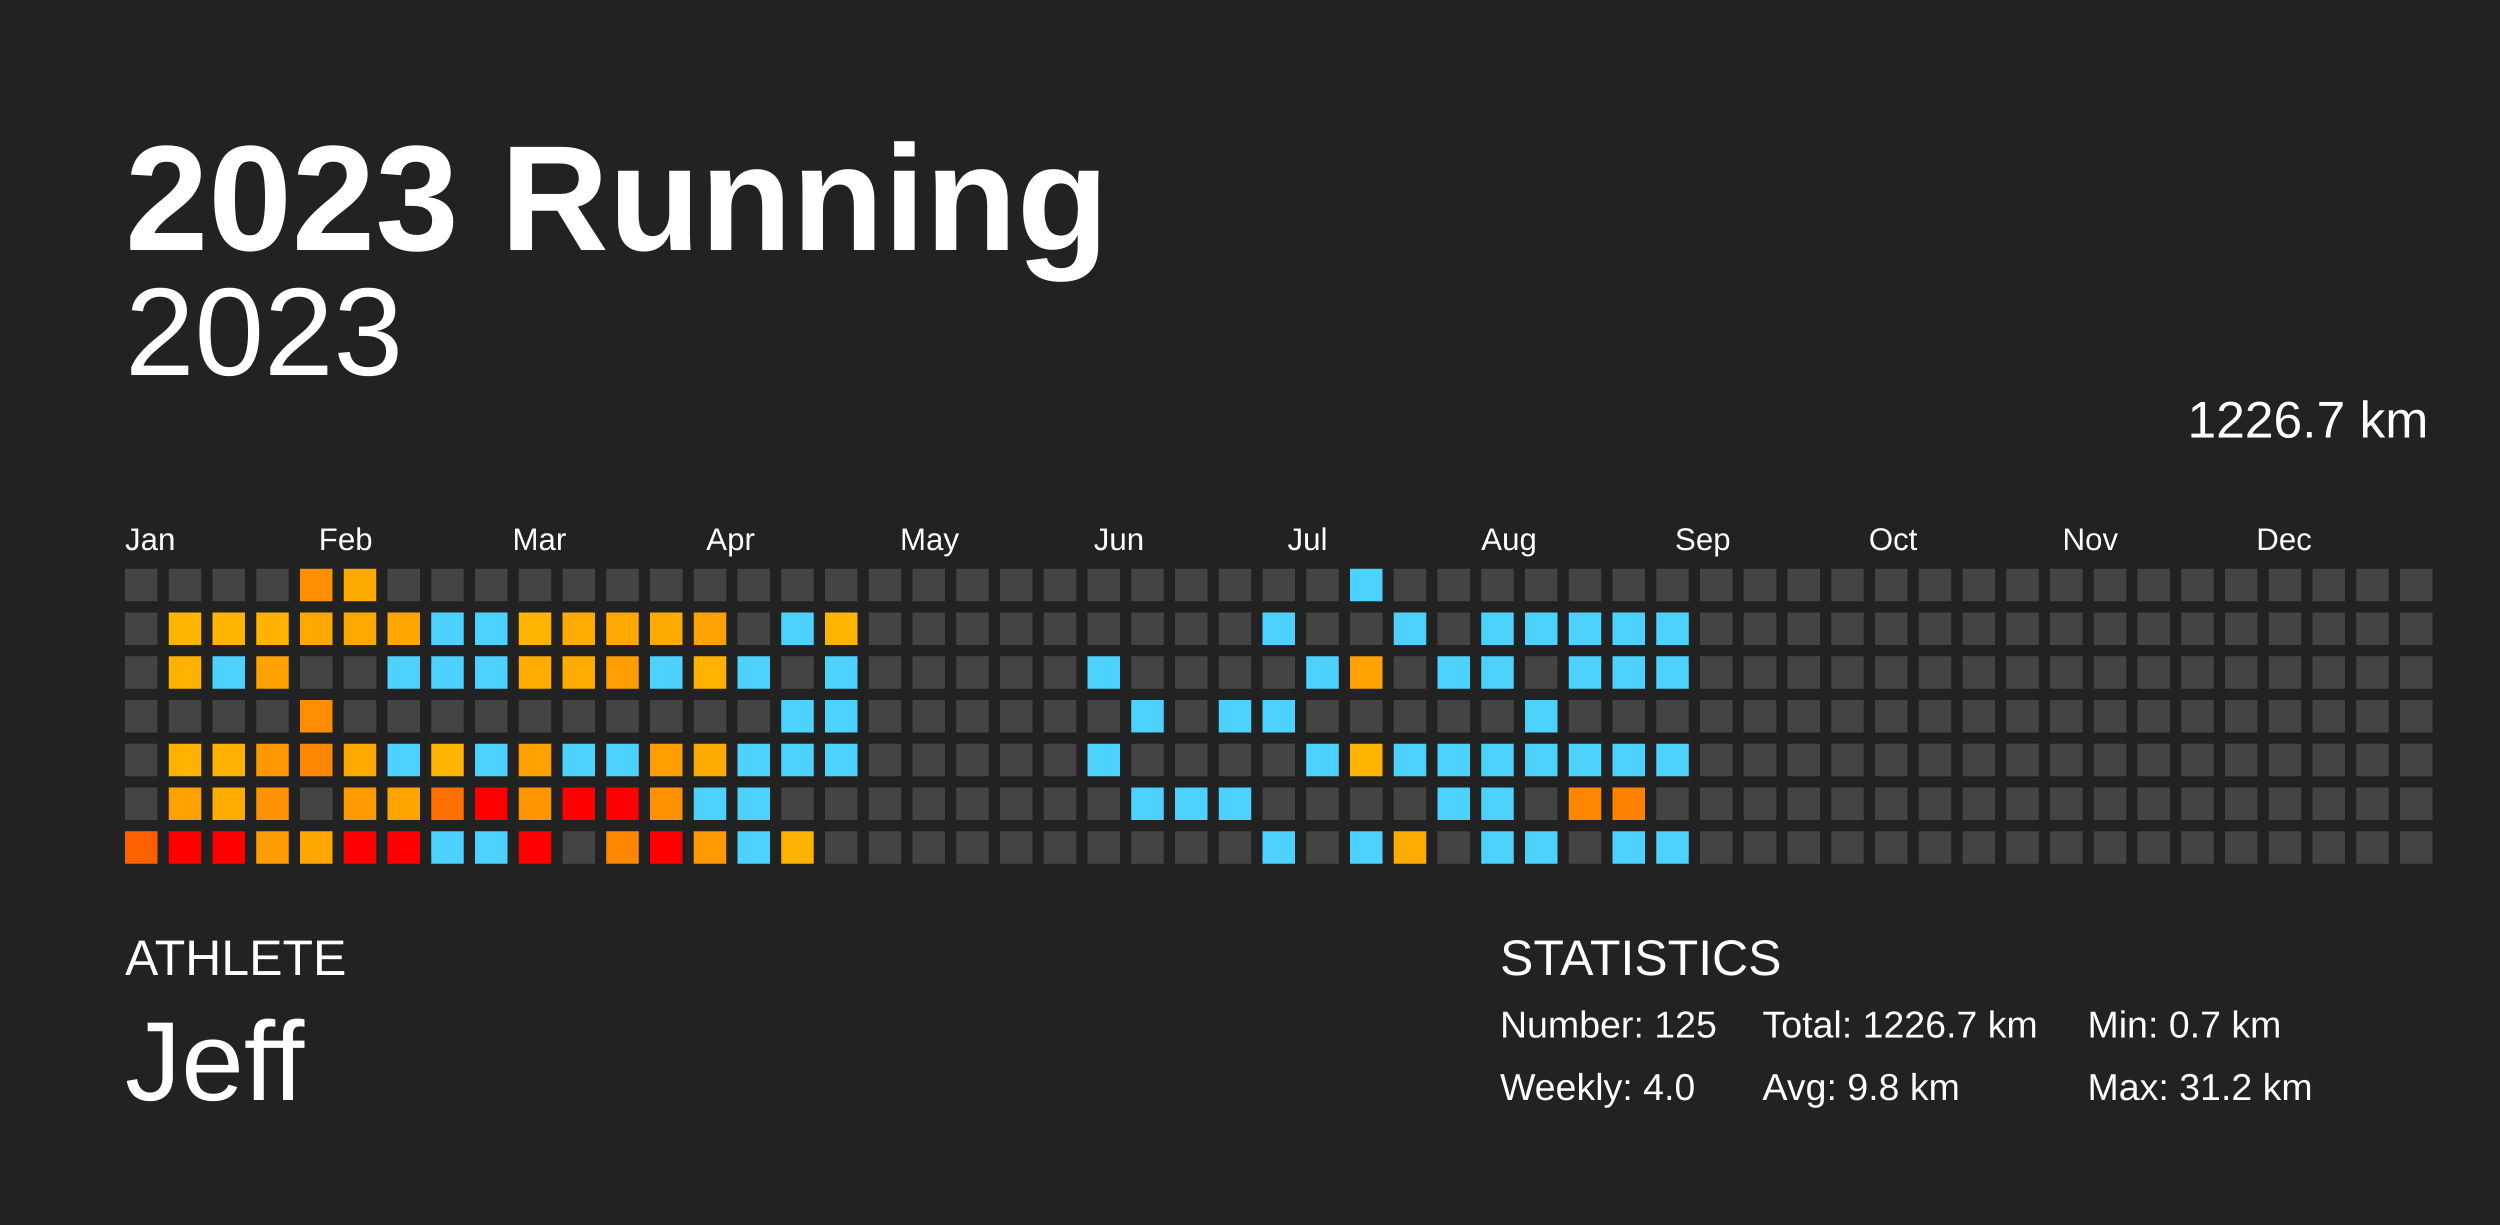
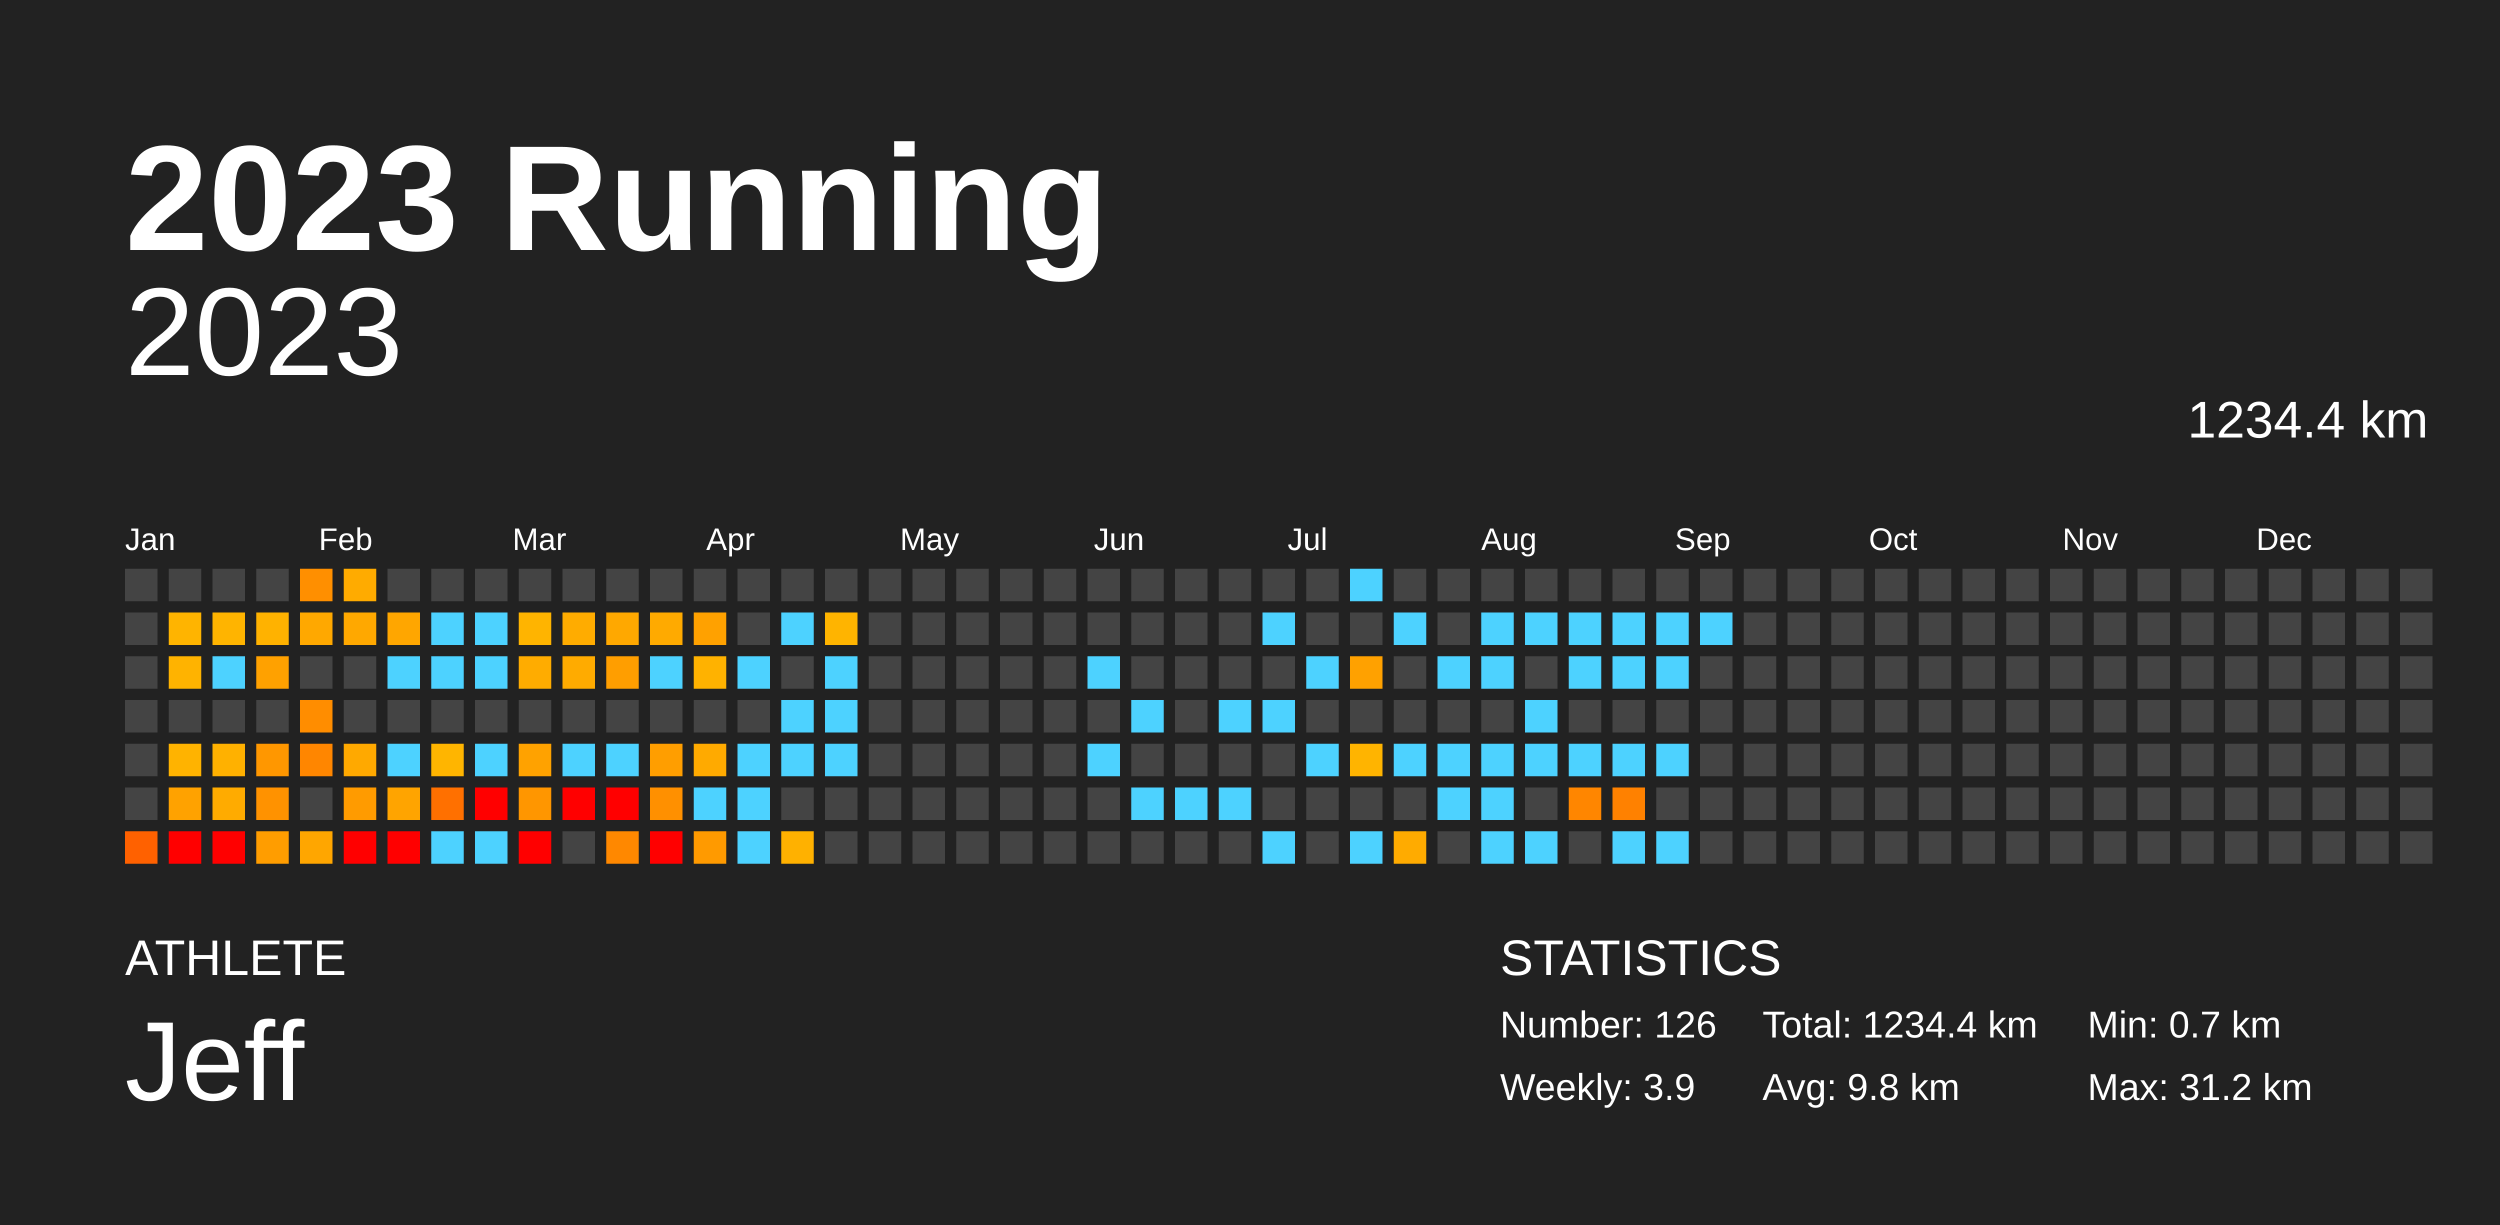
<svg xmlns="http://www.w3.org/2000/svg" baseProfile="full" height="98mm" version="1.1" viewBox="0,0,200,98" width="200mm">
  <defs />
  <rect fill="#222222" height="98" width="200" x="0" y="0" />
  <text fill="#FFFFFF" style="font-size:12px; font-family:Arial; font-weight:bold;" x="10" y="20">2023 Running</text>
  <text fill="#FFFFFF" style="font-size:4px; font-family:Arial" x="10" y="78">ATHLETE</text>
  <text fill="#FFFFFF" style="font-size:9px; font-family:Arial" x="10" y="88">Jeff</text>
  <text fill="#FFFFFF" style="font-size:4px; font-family:Arial" x="120" y="78">STATISTICS</text>
-   <text fill="#FFFFFF" style="font-size:3px; font-family:Arial" x="120" y="83">Number: 125</text>
-   <text fill="#FFFFFF" style="font-size:3px; font-family:Arial" x="120" y="88">Weekly: 4.0</text>
-   <text fill="#FFFFFF" style="font-size:3px; font-family:Arial" x="141" y="83">Total: 1226.7 km</text>
+   <text fill="#FFFFFF" style="font-size:3px; font-family:Arial" x="120" y="83">Number: 126</text>
+   <text fill="#FFFFFF" style="font-size:3px; font-family:Arial" x="120" y="88">Weekly: 3.9</text>
+   <text fill="#FFFFFF" style="font-size:3px; font-family:Arial" x="141" y="83">Total: 1234.4 km</text>
  <text fill="#FFFFFF" style="font-size:3px; font-family:Arial" x="141" y="88">Avg: 9.8 km</text>
  <text fill="#FFFFFF" style="font-size:3px; font-family:Arial" x="167" y="83">Min: 0.7 km</text>
  <text fill="#FFFFFF" style="font-size:3px; font-family:Arial" x="167" y="88">Max: 31.2 km</text>
  <text alignment-baseline="hanging" fill="#FFFFFF" style="font-size:10.0px; font-family:Arial;" x="10" y="30">2023</text>
-   <text alignment-baseline="hanging" fill="#FFFFFF" style="font-size:4.125px; font-family:Arial;" x="175" y="35">1226.7 km</text>
+   <text alignment-baseline="hanging" fill="#FFFFFF" style="font-size:4.125px; font-family:Arial;" x="175" y="35">1234.4 km</text>
  <text fill="#FFFFFF" style="font-size:2.5px; font-family:Arial" x="10.0" y="44">Jan</text>
  <text fill="#FFFFFF" style="font-size:2.5px; font-family:Arial" x="25.5" y="44">Feb</text>
  <text fill="#FFFFFF" style="font-size:2.5px; font-family:Arial" x="41.0" y="44">Mar</text>
  <text fill="#FFFFFF" style="font-size:2.5px; font-family:Arial" x="56.5" y="44">Apr</text>
  <text fill="#FFFFFF" style="font-size:2.5px; font-family:Arial" x="72.0" y="44">May</text>
  <text fill="#FFFFFF" style="font-size:2.5px; font-family:Arial" x="87.5" y="44">Jun</text>
  <text fill="#FFFFFF" style="font-size:2.5px; font-family:Arial" x="103.0" y="44">Jul</text>
  <text fill="#FFFFFF" style="font-size:2.5px; font-family:Arial" x="118.5" y="44">Aug</text>
  <text fill="#FFFFFF" style="font-size:2.5px; font-family:Arial" x="134.0" y="44">Sep</text>
  <text fill="#FFFFFF" style="font-size:2.5px; font-family:Arial" x="149.5" y="44">Oct</text>
  <text fill="#FFFFFF" style="font-size:2.5px; font-family:Arial" x="165.0" y="44">Nov</text>
  <text fill="#FFFFFF" style="font-size:2.5px; font-family:Arial" x="180.5" y="44">Dec</text>
  <rect fill="#444444" height="2.6" width="2.6" x="10.0" y="45.5" />
  <rect fill="#444444" height="2.6" width="2.6" x="10.0" y="49.0" />
  <rect fill="#444444" height="2.6" width="2.6" x="10.0" y="52.5" />
  <rect fill="#444444" height="2.6" width="2.6" x="10.0" y="56.0" />
  <rect fill="#444444" height="2.6" width="2.6" x="10.0" y="59.5" />
  <rect fill="#444444" height="2.6" width="2.6" x="10.0" y="63.0" />
  <rect fill="#ff6100" height="2.6" width="2.6" x="10.0" y="66.5" />
  <rect fill="#444444" height="2.6" width="2.6" x="13.5" y="45.5" />
  <rect fill="#ffb400" height="2.6" width="2.6" x="13.5" y="49.0" />
  <rect fill="#ffb300" height="2.6" width="2.6" x="13.5" y="52.5" />
  <rect fill="#444444" height="2.6" width="2.6" x="13.5" y="56.0" />
  <rect fill="#ffb300" height="2.6" width="2.6" x="13.5" y="59.5" />
  <rect fill="#ffa200" height="2.6" width="2.6" x="13.5" y="63.0" />
  <rect fill="red" height="2.6" width="2.6" x="13.5" y="66.5" />
  <rect fill="#444444" height="2.6" width="2.6" x="17.0" y="45.5" />
  <rect fill="#ffb400" height="2.6" width="2.6" x="17.0" y="49.0" />
  <rect fill="#4dd2ff" height="2.6" width="2.6" x="17.0" y="52.5" />
  <rect fill="#444444" height="2.6" width="2.6" x="17.0" y="56.0" />
  <rect fill="#ffb100" height="2.6" width="2.6" x="17.0" y="59.5" />
  <rect fill="#ffab00" height="2.6" width="2.6" x="17.0" y="63.0" />
  <rect fill="red" height="2.6" width="2.6" x="17.0" y="66.5" />
  <rect fill="#444444" height="2.6" width="2.6" x="20.5" y="45.5" />
  <rect fill="#ffb200" height="2.6" width="2.6" x="20.5" y="49.0" />
  <rect fill="#ffa100" height="2.6" width="2.6" x="20.5" y="52.5" />
  <rect fill="#444444" height="2.6" width="2.6" x="20.5" y="56.0" />
  <rect fill="#ff9700" height="2.6" width="2.6" x="20.5" y="59.5" />
  <rect fill="#ff9200" height="2.6" width="2.6" x="20.5" y="63.0" />
  <rect fill="#ff9d00" height="2.6" width="2.6" x="20.5" y="66.5" />
  <rect fill="#ff8f00" height="2.6" width="2.6" x="24.0" y="45.5" />
  <rect fill="#ffa800" height="2.6" width="2.6" x="24.0" y="49.0" />
  <rect fill="#444444" height="2.6" width="2.6" x="24.0" y="52.5" />
  <rect fill="#ff8d00" height="2.6" width="2.6" x="24.0" y="56.0" />
  <rect fill="#ff8600" height="2.6" width="2.6" x="24.0" y="59.5" />
  <rect fill="#444444" height="2.6" width="2.6" x="24.0" y="63.0" />
  <rect fill="#ffa600" height="2.6" width="2.6" x="24.0" y="66.5" />
  <rect fill="#ffab00" height="2.6" width="2.6" x="27.5" y="45.5" />
  <rect fill="#ffa800" height="2.6" width="2.6" x="27.5" y="49.0" />
  <rect fill="#444444" height="2.6" width="2.6" x="27.5" y="52.5" />
  <rect fill="#444444" height="2.6" width="2.6" x="27.5" y="56.0" />
  <rect fill="#ffa900" height="2.6" width="2.6" x="27.5" y="59.5" />
  <rect fill="#ff9b00" height="2.6" width="2.6" x="27.5" y="63.0" />
  <rect fill="red" height="2.6" width="2.6" x="27.5" y="66.5" />
  <rect fill="#444444" height="2.6" width="2.6" x="31.0" y="45.5" />
  <rect fill="#ffa600" height="2.6" width="2.6" x="31.0" y="49.0" />
  <rect fill="#4dd2ff" height="2.6" width="2.6" x="31.0" y="52.5" />
  <rect fill="#444444" height="2.6" width="2.6" x="31.0" y="56.0" />
  <rect fill="#4dd2ff" height="2.6" width="2.6" x="31.0" y="59.5" />
  <rect fill="#ffa400" height="2.6" width="2.6" x="31.0" y="63.0" />
  <rect fill="red" height="2.6" width="2.6" x="31.0" y="66.5" />
  <rect fill="#444444" height="2.6" width="2.6" x="34.5" y="45.5" />
  <rect fill="#4dd2ff" height="2.6" width="2.6" x="34.5" y="49.0" />
  <rect fill="#4dd2ff" height="2.6" width="2.6" x="34.5" y="52.5" />
  <rect fill="#444444" height="2.6" width="2.6" x="34.5" y="56.0" />
  <rect fill="#ffb500" height="2.6" width="2.6" x="34.5" y="59.5" />
  <rect fill="#ff7000" height="2.6" width="2.6" x="34.5" y="63.0" />
  <rect fill="#4dd2ff" height="2.6" width="2.6" x="34.5" y="66.5" />
  <rect fill="#444444" height="2.6" width="2.6" x="38.0" y="45.5" />
  <rect fill="#4dd2ff" height="2.6" width="2.6" x="38.0" y="49.0" />
  <rect fill="#4dd2ff" height="2.6" width="2.6" x="38.0" y="52.5" />
  <rect fill="#444444" height="2.6" width="2.6" x="38.0" y="56.0" />
  <rect fill="#4dd2ff" height="2.6" width="2.6" x="38.0" y="59.5" />
  <rect fill="red" height="2.6" width="2.6" x="38.0" y="63.0" />
  <rect fill="#4dd2ff" height="2.6" width="2.6" x="38.0" y="66.5" />
  <rect fill="#444444" height="2.6" width="2.6" x="41.5" y="45.5" />
  <rect fill="#ffb400" height="2.6" width="2.6" x="41.5" y="49.0" />
  <rect fill="#ffac00" height="2.6" width="2.6" x="41.5" y="52.5" />
  <rect fill="#444444" height="2.6" width="2.6" x="41.5" y="56.0" />
  <rect fill="#ffa200" height="2.6" width="2.6" x="41.5" y="59.5" />
  <rect fill="#ff9600" height="2.6" width="2.6" x="41.5" y="63.0" />
  <rect fill="red" height="2.6" width="2.6" x="41.5" y="66.5" />
  <rect fill="#444444" height="2.6" width="2.6" x="45.0" y="45.5" />
  <rect fill="#ffac00" height="2.6" width="2.6" x="45.0" y="49.0" />
  <rect fill="#ffab00" height="2.6" width="2.6" x="45.0" y="52.5" />
  <rect fill="#444444" height="2.6" width="2.6" x="45.0" y="56.0" />
  <rect fill="#4dd2ff" height="2.6" width="2.6" x="45.0" y="59.5" />
  <rect fill="red" height="2.6" width="2.6" x="45.0" y="63.0" />
  <rect fill="#444444" height="2.6" width="2.6" x="45.0" y="66.5" />
  <rect fill="#444444" height="2.6" width="2.6" x="48.5" y="45.5" />
  <rect fill="#ffa800" height="2.6" width="2.6" x="48.5" y="49.0" />
  <rect fill="#ff9e00" height="2.6" width="2.6" x="48.5" y="52.5" />
  <rect fill="#444444" height="2.6" width="2.6" x="48.5" y="56.0" />
  <rect fill="#4dd2ff" height="2.6" width="2.6" x="48.5" y="59.5" />
  <rect fill="red" height="2.6" width="2.6" x="48.5" y="63.0" />
  <rect fill="#ff8800" height="2.6" width="2.6" x="48.5" y="66.5" />
  <rect fill="#444444" height="2.6" width="2.6" x="52.0" y="45.5" />
  <rect fill="#ffaa00" height="2.6" width="2.6" x="52.0" y="49.0" />
  <rect fill="#4dd2ff" height="2.6" width="2.6" x="52.0" y="52.5" />
  <rect fill="#444444" height="2.6" width="2.6" x="52.0" y="56.0" />
  <rect fill="#ff9e00" height="2.6" width="2.6" x="52.0" y="59.5" />
  <rect fill="#ff9000" height="2.6" width="2.6" x="52.0" y="63.0" />
  <rect fill="red" height="2.6" width="2.6" x="52.0" y="66.5" />
  <rect fill="#444444" height="2.6" width="2.6" x="55.5" y="45.5" />
  <rect fill="#ffa100" height="2.6" width="2.6" x="55.5" y="49.0" />
  <rect fill="#ffb200" height="2.6" width="2.6" x="55.5" y="52.5" />
  <rect fill="#444444" height="2.6" width="2.6" x="55.5" y="56.0" />
  <rect fill="#ffaa00" height="2.6" width="2.6" x="55.5" y="59.5" />
  <rect fill="#4dd2ff" height="2.6" width="2.6" x="55.5" y="63.0" />
  <rect fill="#ff9a00" height="2.6" width="2.6" x="55.5" y="66.5" />
  <rect fill="#444444" height="2.6" width="2.6" x="59.0" y="45.5" />
  <rect fill="#444444" height="2.6" width="2.6" x="59.0" y="49.0" />
  <rect fill="#4dd2ff" height="2.6" width="2.6" x="59.0" y="52.5" />
  <rect fill="#444444" height="2.6" width="2.6" x="59.0" y="56.0" />
  <rect fill="#4dd2ff" height="2.6" width="2.6" x="59.0" y="59.5" />
  <rect fill="#4dd2ff" height="2.6" width="2.6" x="59.0" y="63.0" />
  <rect fill="#4dd2ff" height="2.6" width="2.6" x="59.0" y="66.5" />
  <rect fill="#444444" height="2.6" width="2.6" x="62.5" y="45.5" />
  <rect fill="#4dd2ff" height="2.6" width="2.6" x="62.5" y="49.0" />
  <rect fill="#444444" height="2.6" width="2.6" x="62.5" y="52.5" />
  <rect fill="#4dd2ff" height="2.6" width="2.6" x="62.5" y="56.0" />
  <rect fill="#4dd2ff" height="2.6" width="2.6" x="62.5" y="59.5" />
  <rect fill="#444444" height="2.6" width="2.6" x="62.5" y="63.0" />
  <rect fill="#ffb100" height="2.6" width="2.6" x="62.5" y="66.5" />
  <rect fill="#444444" height="2.6" width="2.6" x="66.0" y="45.5" />
  <rect fill="#ffb400" height="2.6" width="2.6" x="66.0" y="49.0" />
  <rect fill="#4dd2ff" height="2.6" width="2.6" x="66.0" y="52.5" />
  <rect fill="#4dd2ff" height="2.6" width="2.6" x="66.0" y="56.0" />
  <rect fill="#4dd2ff" height="2.6" width="2.6" x="66.0" y="59.5" />
  <rect fill="#444444" height="2.6" width="2.6" x="66.0" y="63.0" />
  <rect fill="#444444" height="2.6" width="2.6" x="66.0" y="66.5" />
  <rect fill="#444444" height="2.6" width="2.6" x="69.5" y="45.5" />
  <rect fill="#444444" height="2.6" width="2.6" x="69.5" y="49.0" />
  <rect fill="#444444" height="2.6" width="2.6" x="69.5" y="52.5" />
  <rect fill="#444444" height="2.6" width="2.6" x="69.5" y="56.0" />
  <rect fill="#444444" height="2.6" width="2.6" x="69.5" y="59.5" />
  <rect fill="#444444" height="2.6" width="2.6" x="69.5" y="63.0" />
  <rect fill="#444444" height="2.6" width="2.6" x="69.5" y="66.5" />
  <rect fill="#444444" height="2.6" width="2.6" x="73.0" y="45.5" />
  <rect fill="#444444" height="2.6" width="2.6" x="73.0" y="49.0" />
  <rect fill="#444444" height="2.6" width="2.6" x="73.0" y="52.5" />
  <rect fill="#444444" height="2.6" width="2.6" x="73.0" y="56.0" />
  <rect fill="#444444" height="2.6" width="2.6" x="73.0" y="59.5" />
  <rect fill="#444444" height="2.6" width="2.6" x="73.0" y="63.0" />
  <rect fill="#444444" height="2.6" width="2.6" x="73.0" y="66.5" />
  <rect fill="#444444" height="2.6" width="2.6" x="76.5" y="45.5" />
  <rect fill="#444444" height="2.6" width="2.6" x="76.5" y="49.0" />
  <rect fill="#444444" height="2.6" width="2.6" x="76.5" y="52.5" />
  <rect fill="#444444" height="2.6" width="2.6" x="76.5" y="56.0" />
  <rect fill="#444444" height="2.6" width="2.6" x="76.5" y="59.5" />
  <rect fill="#444444" height="2.6" width="2.6" x="76.5" y="63.0" />
  <rect fill="#444444" height="2.6" width="2.6" x="76.5" y="66.5" />
  <rect fill="#444444" height="2.6" width="2.6" x="80.0" y="45.5" />
  <rect fill="#444444" height="2.6" width="2.6" x="80.0" y="49.0" />
  <rect fill="#444444" height="2.6" width="2.6" x="80.0" y="52.5" />
  <rect fill="#444444" height="2.6" width="2.6" x="80.0" y="56.0" />
  <rect fill="#444444" height="2.6" width="2.6" x="80.0" y="59.5" />
  <rect fill="#444444" height="2.6" width="2.6" x="80.0" y="63.0" />
  <rect fill="#444444" height="2.6" width="2.6" x="80.0" y="66.5" />
  <rect fill="#444444" height="2.6" width="2.6" x="83.5" y="45.5" />
  <rect fill="#444444" height="2.6" width="2.6" x="83.5" y="49.0" />
  <rect fill="#444444" height="2.6" width="2.6" x="83.5" y="52.5" />
  <rect fill="#444444" height="2.6" width="2.6" x="83.5" y="56.0" />
  <rect fill="#444444" height="2.6" width="2.6" x="83.5" y="59.5" />
  <rect fill="#444444" height="2.6" width="2.6" x="83.5" y="63.0" />
  <rect fill="#444444" height="2.6" width="2.6" x="83.5" y="66.5" />
  <rect fill="#444444" height="2.6" width="2.6" x="87.0" y="45.5" />
  <rect fill="#444444" height="2.6" width="2.6" x="87.0" y="49.0" />
  <rect fill="#4dd2ff" height="2.6" width="2.6" x="87.0" y="52.5" />
  <rect fill="#444444" height="2.6" width="2.6" x="87.0" y="56.0" />
  <rect fill="#4dd2ff" height="2.6" width="2.6" x="87.0" y="59.5" />
  <rect fill="#444444" height="2.6" width="2.6" x="87.0" y="63.0" />
  <rect fill="#444444" height="2.6" width="2.6" x="87.0" y="66.5" />
  <rect fill="#444444" height="2.6" width="2.6" x="90.5" y="45.5" />
  <rect fill="#444444" height="2.6" width="2.6" x="90.5" y="49.0" />
  <rect fill="#444444" height="2.6" width="2.6" x="90.5" y="52.5" />
  <rect fill="#4dd2ff" height="2.6" width="2.6" x="90.5" y="56.0" />
  <rect fill="#444444" height="2.6" width="2.6" x="90.5" y="59.5" />
  <rect fill="#4dd2ff" height="2.6" width="2.6" x="90.5" y="63.0" />
  <rect fill="#444444" height="2.6" width="2.6" x="90.5" y="66.5" />
  <rect fill="#444444" height="2.6" width="2.6" x="94.0" y="45.5" />
  <rect fill="#444444" height="2.6" width="2.6" x="94.0" y="49.0" />
  <rect fill="#444444" height="2.6" width="2.6" x="94.0" y="52.5" />
  <rect fill="#444444" height="2.6" width="2.6" x="94.0" y="56.0" />
  <rect fill="#444444" height="2.6" width="2.6" x="94.0" y="59.5" />
  <rect fill="#4dd2ff" height="2.6" width="2.6" x="94.0" y="63.0" />
  <rect fill="#444444" height="2.6" width="2.6" x="94.0" y="66.5" />
  <rect fill="#444444" height="2.6" width="2.6" x="97.5" y="45.5" />
  <rect fill="#444444" height="2.6" width="2.6" x="97.5" y="49.0" />
  <rect fill="#444444" height="2.6" width="2.6" x="97.5" y="52.5" />
  <rect fill="#4dd2ff" height="2.6" width="2.6" x="97.5" y="56.0" />
  <rect fill="#444444" height="2.6" width="2.6" x="97.5" y="59.5" />
  <rect fill="#4dd2ff" height="2.6" width="2.6" x="97.5" y="63.0" />
  <rect fill="#444444" height="2.6" width="2.6" x="97.5" y="66.5" />
  <rect fill="#444444" height="2.6" width="2.6" x="101.0" y="45.5" />
  <rect fill="#4dd2ff" height="2.6" width="2.6" x="101.0" y="49.0" />
  <rect fill="#444444" height="2.6" width="2.6" x="101.0" y="52.5" />
  <rect fill="#4dd2ff" height="2.6" width="2.6" x="101.0" y="56.0" />
  <rect fill="#444444" height="2.6" width="2.6" x="101.0" y="59.5" />
  <rect fill="#444444" height="2.6" width="2.6" x="101.0" y="63.0" />
  <rect fill="#4dd2ff" height="2.6" width="2.6" x="101.0" y="66.5" />
  <rect fill="#444444" height="2.6" width="2.6" x="104.5" y="45.5" />
  <rect fill="#444444" height="2.6" width="2.6" x="104.5" y="49.0" />
  <rect fill="#4dd2ff" height="2.6" width="2.6" x="104.5" y="52.5" />
  <rect fill="#444444" height="2.6" width="2.6" x="104.5" y="56.0" />
  <rect fill="#4dd2ff" height="2.6" width="2.6" x="104.5" y="59.5" />
  <rect fill="#444444" height="2.6" width="2.6" x="104.5" y="63.0" />
  <rect fill="#444444" height="2.6" width="2.6" x="104.5" y="66.5" />
  <rect fill="#4dd2ff" height="2.6" width="2.6" x="108.0" y="45.5" />
  <rect fill="#444444" height="2.6" width="2.6" x="108.0" y="49.0" />
  <rect fill="#ffa100" height="2.6" width="2.6" x="108.0" y="52.5" />
  <rect fill="#444444" height="2.6" width="2.6" x="108.0" y="56.0" />
  <rect fill="#ffb400" height="2.6" width="2.6" x="108.0" y="59.5" />
  <rect fill="#444444" height="2.6" width="2.6" x="108.0" y="63.0" />
  <rect fill="#4dd2ff" height="2.6" width="2.6" x="108.0" y="66.5" />
  <rect fill="#444444" height="2.6" width="2.6" x="111.5" y="45.5" />
  <rect fill="#4dd2ff" height="2.6" width="2.6" x="111.5" y="49.0" />
  <rect fill="#444444" height="2.6" width="2.6" x="111.5" y="52.5" />
  <rect fill="#444444" height="2.6" width="2.6" x="111.5" y="56.0" />
  <rect fill="#4dd2ff" height="2.6" width="2.6" x="111.5" y="59.5" />
  <rect fill="#444444" height="2.6" width="2.6" x="111.5" y="63.0" />
  <rect fill="#ffab00" height="2.6" width="2.6" x="111.5" y="66.5" />
  <rect fill="#444444" height="2.6" width="2.6" x="115.0" y="45.5" />
  <rect fill="#444444" height="2.6" width="2.6" x="115.0" y="49.0" />
  <rect fill="#4dd2ff" height="2.6" width="2.6" x="115.0" y="52.5" />
  <rect fill="#444444" height="2.6" width="2.6" x="115.0" y="56.0" />
  <rect fill="#4dd2ff" height="2.6" width="2.6" x="115.0" y="59.5" />
  <rect fill="#4dd2ff" height="2.6" width="2.6" x="115.0" y="63.0" />
  <rect fill="#444444" height="2.6" width="2.6" x="115.0" y="66.5" />
  <rect fill="#444444" height="2.6" width="2.6" x="118.5" y="45.5" />
  <rect fill="#4dd2ff" height="2.6" width="2.6" x="118.5" y="49.0" />
  <rect fill="#4dd2ff" height="2.6" width="2.6" x="118.5" y="52.5" />
  <rect fill="#444444" height="2.6" width="2.6" x="118.5" y="56.0" />
  <rect fill="#4dd2ff" height="2.6" width="2.6" x="118.5" y="59.5" />
  <rect fill="#4dd2ff" height="2.6" width="2.6" x="118.5" y="63.0" />
  <rect fill="#4dd2ff" height="2.6" width="2.6" x="118.5" y="66.5" />
  <rect fill="#444444" height="2.6" width="2.6" x="122.0" y="45.5" />
  <rect fill="#4dd2ff" height="2.6" width="2.6" x="122.0" y="49.0" />
  <rect fill="#444444" height="2.6" width="2.6" x="122.0" y="52.5" />
  <rect fill="#4dd2ff" height="2.6" width="2.6" x="122.0" y="56.0" />
  <rect fill="#4dd2ff" height="2.6" width="2.6" x="122.0" y="59.5" />
  <rect fill="#444444" height="2.6" width="2.6" x="122.0" y="63.0" />
  <rect fill="#4dd2ff" height="2.6" width="2.6" x="122.0" y="66.5" />
  <rect fill="#444444" height="2.6" width="2.6" x="125.5" y="45.5" />
  <rect fill="#4dd2ff" height="2.6" width="2.6" x="125.5" y="49.0" />
  <rect fill="#4dd2ff" height="2.6" width="2.6" x="125.5" y="52.5" />
  <rect fill="#444444" height="2.6" width="2.6" x="125.5" y="56.0" />
  <rect fill="#4dd2ff" height="2.6" width="2.6" x="125.5" y="59.5" />
  <rect fill="#ff8600" height="2.6" width="2.6" x="125.5" y="63.0" />
  <rect fill="#444444" height="2.6" width="2.6" x="125.5" y="66.5" />
  <rect fill="#444444" height="2.6" width="2.6" x="129.0" y="45.5" />
  <rect fill="#4dd2ff" height="2.6" width="2.6" x="129.0" y="49.0" />
  <rect fill="#4dd2ff" height="2.6" width="2.6" x="129.0" y="52.5" />
  <rect fill="#444444" height="2.6" width="2.6" x="129.0" y="56.0" />
  <rect fill="#4dd2ff" height="2.6" width="2.6" x="129.0" y="59.5" />
  <rect fill="#ff8100" height="2.6" width="2.6" x="129.0" y="63.0" />
  <rect fill="#4dd2ff" height="2.6" width="2.6" x="129.0" y="66.5" />
  <rect fill="#444444" height="2.6" width="2.6" x="132.5" y="45.5" />
  <rect fill="#4dd2ff" height="2.6" width="2.6" x="132.5" y="49.0" />
  <rect fill="#4dd2ff" height="2.6" width="2.6" x="132.5" y="52.5" />
  <rect fill="#444444" height="2.6" width="2.6" x="132.5" y="56.0" />
  <rect fill="#4dd2ff" height="2.6" width="2.6" x="132.5" y="59.5" />
  <rect fill="#444444" height="2.6" width="2.6" x="132.5" y="63.0" />
  <rect fill="#4dd2ff" height="2.6" width="2.6" x="132.5" y="66.5" />
  <rect fill="#444444" height="2.6" width="2.6" x="136.0" y="45.5" />
-   <rect fill="#444444" height="2.6" width="2.6" x="136.0" y="49.0" />
+   <rect fill="#4dd2ff" height="2.6" width="2.6" x="136.0" y="49.0" />
  <rect fill="#444444" height="2.6" width="2.6" x="136.0" y="52.5" />
  <rect fill="#444444" height="2.6" width="2.6" x="136.0" y="56.0" />
  <rect fill="#444444" height="2.6" width="2.6" x="136.0" y="59.5" />
  <rect fill="#444444" height="2.6" width="2.6" x="136.0" y="63.0" />
  <rect fill="#444444" height="2.6" width="2.6" x="136.0" y="66.5" />
  <rect fill="#444444" height="2.6" width="2.6" x="139.5" y="45.5" />
  <rect fill="#444444" height="2.6" width="2.6" x="139.5" y="49.0" />
  <rect fill="#444444" height="2.6" width="2.6" x="139.5" y="52.5" />
  <rect fill="#444444" height="2.6" width="2.6" x="139.5" y="56.0" />
  <rect fill="#444444" height="2.6" width="2.6" x="139.5" y="59.5" />
  <rect fill="#444444" height="2.6" width="2.6" x="139.5" y="63.0" />
  <rect fill="#444444" height="2.6" width="2.6" x="139.5" y="66.5" />
  <rect fill="#444444" height="2.6" width="2.6" x="143.0" y="45.5" />
  <rect fill="#444444" height="2.6" width="2.6" x="143.0" y="49.0" />
  <rect fill="#444444" height="2.6" width="2.6" x="143.0" y="52.5" />
  <rect fill="#444444" height="2.6" width="2.6" x="143.0" y="56.0" />
  <rect fill="#444444" height="2.6" width="2.6" x="143.0" y="59.5" />
  <rect fill="#444444" height="2.6" width="2.6" x="143.0" y="63.0" />
  <rect fill="#444444" height="2.6" width="2.6" x="143.0" y="66.5" />
  <rect fill="#444444" height="2.6" width="2.6" x="146.5" y="45.5" />
  <rect fill="#444444" height="2.6" width="2.6" x="146.5" y="49.0" />
  <rect fill="#444444" height="2.6" width="2.6" x="146.5" y="52.5" />
  <rect fill="#444444" height="2.6" width="2.6" x="146.5" y="56.0" />
  <rect fill="#444444" height="2.6" width="2.6" x="146.5" y="59.5" />
  <rect fill="#444444" height="2.6" width="2.6" x="146.5" y="63.0" />
  <rect fill="#444444" height="2.6" width="2.6" x="146.5" y="66.5" />
  <rect fill="#444444" height="2.6" width="2.6" x="150.0" y="45.5" />
  <rect fill="#444444" height="2.6" width="2.6" x="150.0" y="49.0" />
  <rect fill="#444444" height="2.6" width="2.6" x="150.0" y="52.5" />
  <rect fill="#444444" height="2.6" width="2.6" x="150.0" y="56.0" />
  <rect fill="#444444" height="2.6" width="2.6" x="150.0" y="59.5" />
  <rect fill="#444444" height="2.6" width="2.6" x="150.0" y="63.0" />
  <rect fill="#444444" height="2.6" width="2.6" x="150.0" y="66.5" />
  <rect fill="#444444" height="2.6" width="2.6" x="153.5" y="45.5" />
  <rect fill="#444444" height="2.6" width="2.6" x="153.5" y="49.0" />
  <rect fill="#444444" height="2.6" width="2.6" x="153.5" y="52.5" />
  <rect fill="#444444" height="2.6" width="2.6" x="153.5" y="56.0" />
  <rect fill="#444444" height="2.6" width="2.6" x="153.5" y="59.5" />
  <rect fill="#444444" height="2.6" width="2.6" x="153.5" y="63.0" />
  <rect fill="#444444" height="2.6" width="2.6" x="153.5" y="66.5" />
  <rect fill="#444444" height="2.6" width="2.6" x="157.0" y="45.5" />
  <rect fill="#444444" height="2.6" width="2.6" x="157.0" y="49.0" />
  <rect fill="#444444" height="2.6" width="2.6" x="157.0" y="52.5" />
  <rect fill="#444444" height="2.6" width="2.6" x="157.0" y="56.0" />
  <rect fill="#444444" height="2.6" width="2.6" x="157.0" y="59.5" />
  <rect fill="#444444" height="2.6" width="2.6" x="157.0" y="63.0" />
  <rect fill="#444444" height="2.6" width="2.6" x="157.0" y="66.5" />
  <rect fill="#444444" height="2.6" width="2.6" x="160.5" y="45.5" />
  <rect fill="#444444" height="2.6" width="2.6" x="160.5" y="49.0" />
  <rect fill="#444444" height="2.6" width="2.6" x="160.5" y="52.5" />
  <rect fill="#444444" height="2.6" width="2.6" x="160.5" y="56.0" />
  <rect fill="#444444" height="2.6" width="2.6" x="160.5" y="59.5" />
  <rect fill="#444444" height="2.6" width="2.6" x="160.5" y="63.0" />
  <rect fill="#444444" height="2.6" width="2.6" x="160.5" y="66.5" />
  <rect fill="#444444" height="2.6" width="2.6" x="164.0" y="45.5" />
  <rect fill="#444444" height="2.6" width="2.6" x="164.0" y="49.0" />
  <rect fill="#444444" height="2.6" width="2.6" x="164.0" y="52.5" />
  <rect fill="#444444" height="2.6" width="2.6" x="164.0" y="56.0" />
  <rect fill="#444444" height="2.6" width="2.6" x="164.0" y="59.5" />
  <rect fill="#444444" height="2.6" width="2.6" x="164.0" y="63.0" />
  <rect fill="#444444" height="2.6" width="2.6" x="164.0" y="66.5" />
  <rect fill="#444444" height="2.6" width="2.6" x="167.5" y="45.5" />
  <rect fill="#444444" height="2.6" width="2.6" x="167.5" y="49.0" />
  <rect fill="#444444" height="2.6" width="2.6" x="167.5" y="52.5" />
  <rect fill="#444444" height="2.6" width="2.6" x="167.5" y="56.0" />
  <rect fill="#444444" height="2.6" width="2.6" x="167.5" y="59.5" />
  <rect fill="#444444" height="2.6" width="2.6" x="167.5" y="63.0" />
  <rect fill="#444444" height="2.6" width="2.6" x="167.5" y="66.5" />
  <rect fill="#444444" height="2.6" width="2.6" x="171.0" y="45.5" />
  <rect fill="#444444" height="2.6" width="2.6" x="171.0" y="49.0" />
  <rect fill="#444444" height="2.6" width="2.6" x="171.0" y="52.5" />
  <rect fill="#444444" height="2.6" width="2.6" x="171.0" y="56.0" />
  <rect fill="#444444" height="2.6" width="2.6" x="171.0" y="59.5" />
  <rect fill="#444444" height="2.6" width="2.6" x="171.0" y="63.0" />
  <rect fill="#444444" height="2.6" width="2.6" x="171.0" y="66.5" />
  <rect fill="#444444" height="2.6" width="2.6" x="174.5" y="45.5" />
  <rect fill="#444444" height="2.6" width="2.6" x="174.5" y="49.0" />
  <rect fill="#444444" height="2.6" width="2.6" x="174.5" y="52.5" />
  <rect fill="#444444" height="2.6" width="2.6" x="174.5" y="56.0" />
  <rect fill="#444444" height="2.6" width="2.6" x="174.5" y="59.5" />
  <rect fill="#444444" height="2.6" width="2.6" x="174.5" y="63.0" />
  <rect fill="#444444" height="2.6" width="2.6" x="174.5" y="66.5" />
  <rect fill="#444444" height="2.6" width="2.6" x="178.0" y="45.5" />
  <rect fill="#444444" height="2.6" width="2.6" x="178.0" y="49.0" />
  <rect fill="#444444" height="2.6" width="2.6" x="178.0" y="52.5" />
  <rect fill="#444444" height="2.6" width="2.6" x="178.0" y="56.0" />
  <rect fill="#444444" height="2.6" width="2.6" x="178.0" y="59.5" />
  <rect fill="#444444" height="2.6" width="2.6" x="178.0" y="63.0" />
  <rect fill="#444444" height="2.6" width="2.6" x="178.0" y="66.5" />
  <rect fill="#444444" height="2.6" width="2.6" x="181.5" y="45.5" />
  <rect fill="#444444" height="2.6" width="2.6" x="181.5" y="49.0" />
  <rect fill="#444444" height="2.6" width="2.6" x="181.5" y="52.5" />
  <rect fill="#444444" height="2.6" width="2.6" x="181.5" y="56.0" />
  <rect fill="#444444" height="2.6" width="2.6" x="181.5" y="59.5" />
  <rect fill="#444444" height="2.6" width="2.6" x="181.5" y="63.0" />
  <rect fill="#444444" height="2.6" width="2.6" x="181.5" y="66.5" />
  <rect fill="#444444" height="2.6" width="2.6" x="185.0" y="45.5" />
  <rect fill="#444444" height="2.6" width="2.6" x="185.0" y="49.0" />
  <rect fill="#444444" height="2.6" width="2.6" x="185.0" y="52.5" />
  <rect fill="#444444" height="2.6" width="2.6" x="185.0" y="56.0" />
  <rect fill="#444444" height="2.6" width="2.6" x="185.0" y="59.5" />
  <rect fill="#444444" height="2.6" width="2.6" x="185.0" y="63.0" />
  <rect fill="#444444" height="2.6" width="2.6" x="185.0" y="66.5" />
  <rect fill="#444444" height="2.6" width="2.6" x="188.5" y="45.5" />
  <rect fill="#444444" height="2.6" width="2.6" x="188.5" y="49.0" />
  <rect fill="#444444" height="2.6" width="2.6" x="188.5" y="52.5" />
  <rect fill="#444444" height="2.6" width="2.6" x="188.5" y="56.0" />
  <rect fill="#444444" height="2.6" width="2.6" x="188.5" y="59.5" />
  <rect fill="#444444" height="2.6" width="2.6" x="188.5" y="63.0" />
  <rect fill="#444444" height="2.6" width="2.6" x="188.5" y="66.5" />
  <rect fill="#444444" height="2.6" width="2.6" x="192.0" y="45.5" />
  <rect fill="#444444" height="2.6" width="2.6" x="192.0" y="49.0" />
  <rect fill="#444444" height="2.6" width="2.6" x="192.0" y="52.5" />
  <rect fill="#444444" height="2.6" width="2.6" x="192.0" y="56.0" />
  <rect fill="#444444" height="2.6" width="2.6" x="192.0" y="59.5" />
  <rect fill="#444444" height="2.6" width="2.6" x="192.0" y="63.0" />
  <rect fill="#444444" height="2.6" width="2.6" x="192.0" y="66.5" />
</svg>
